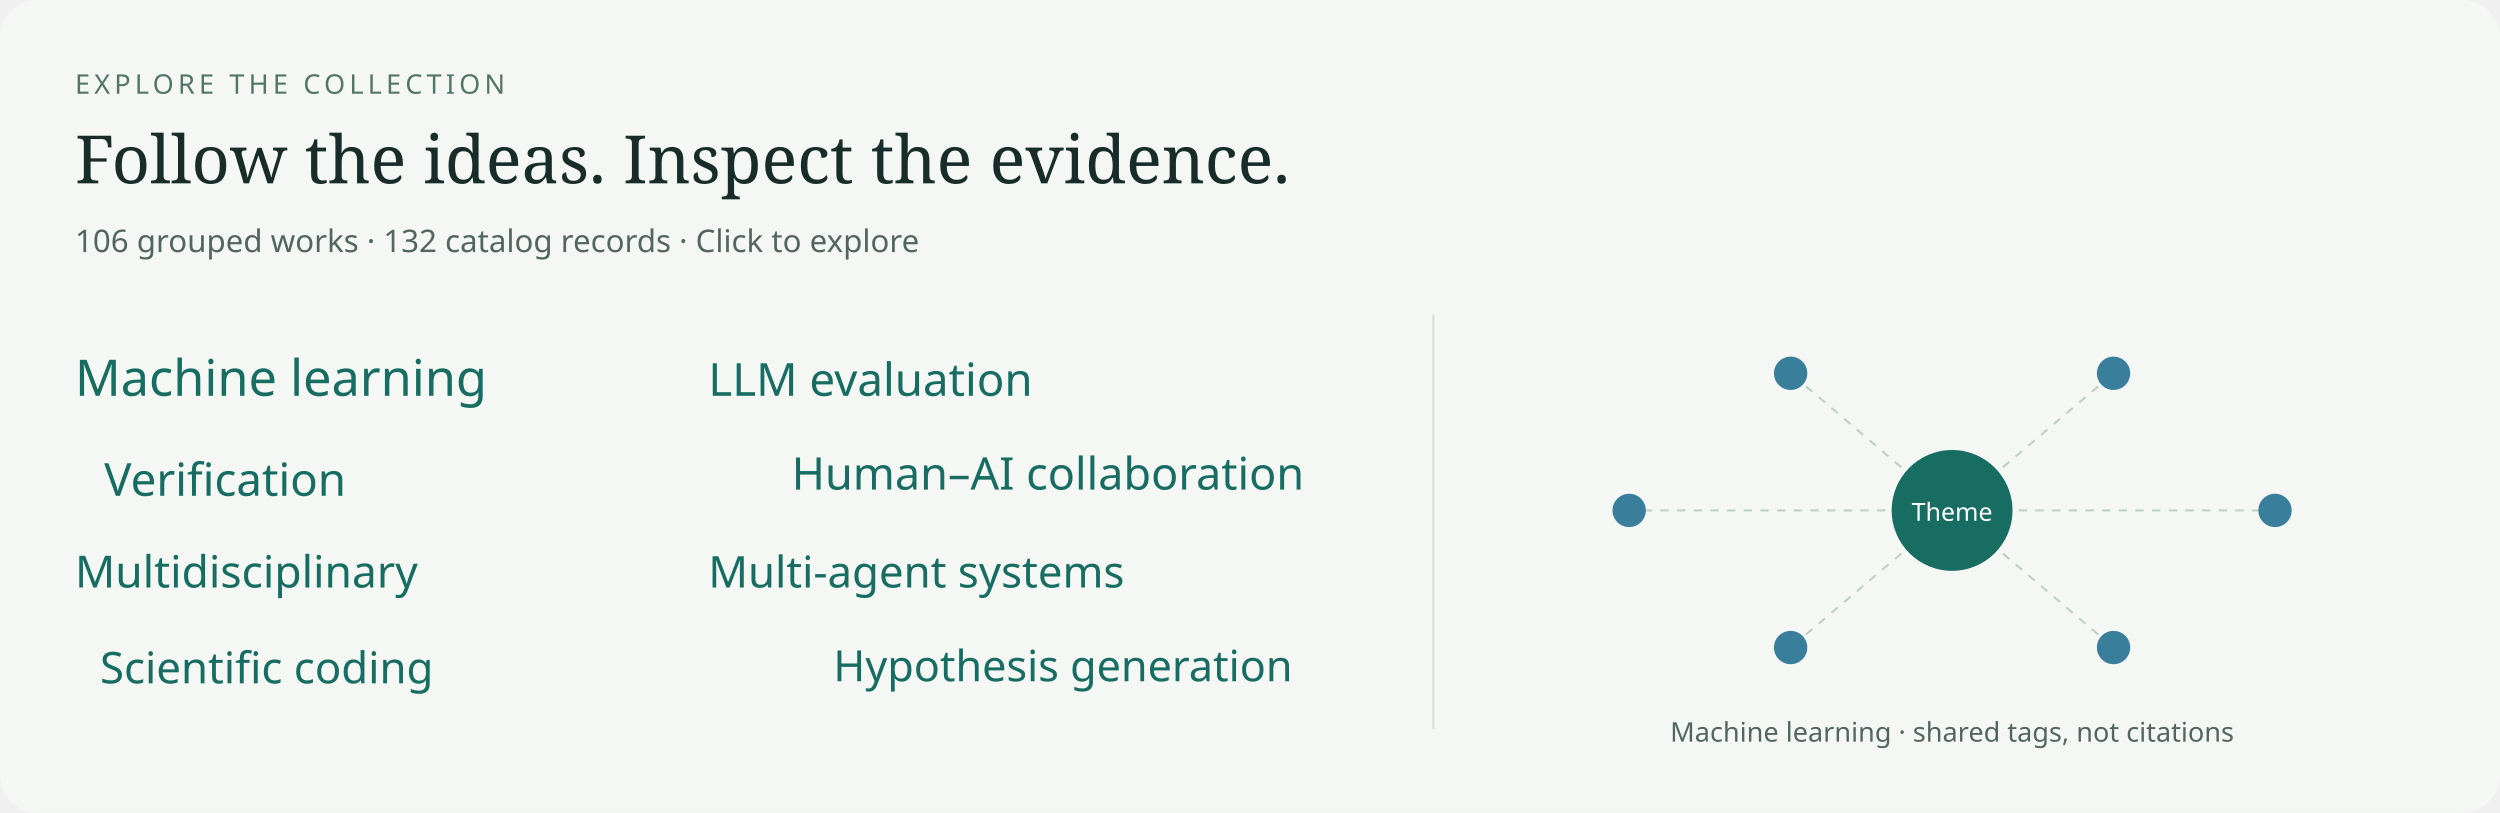
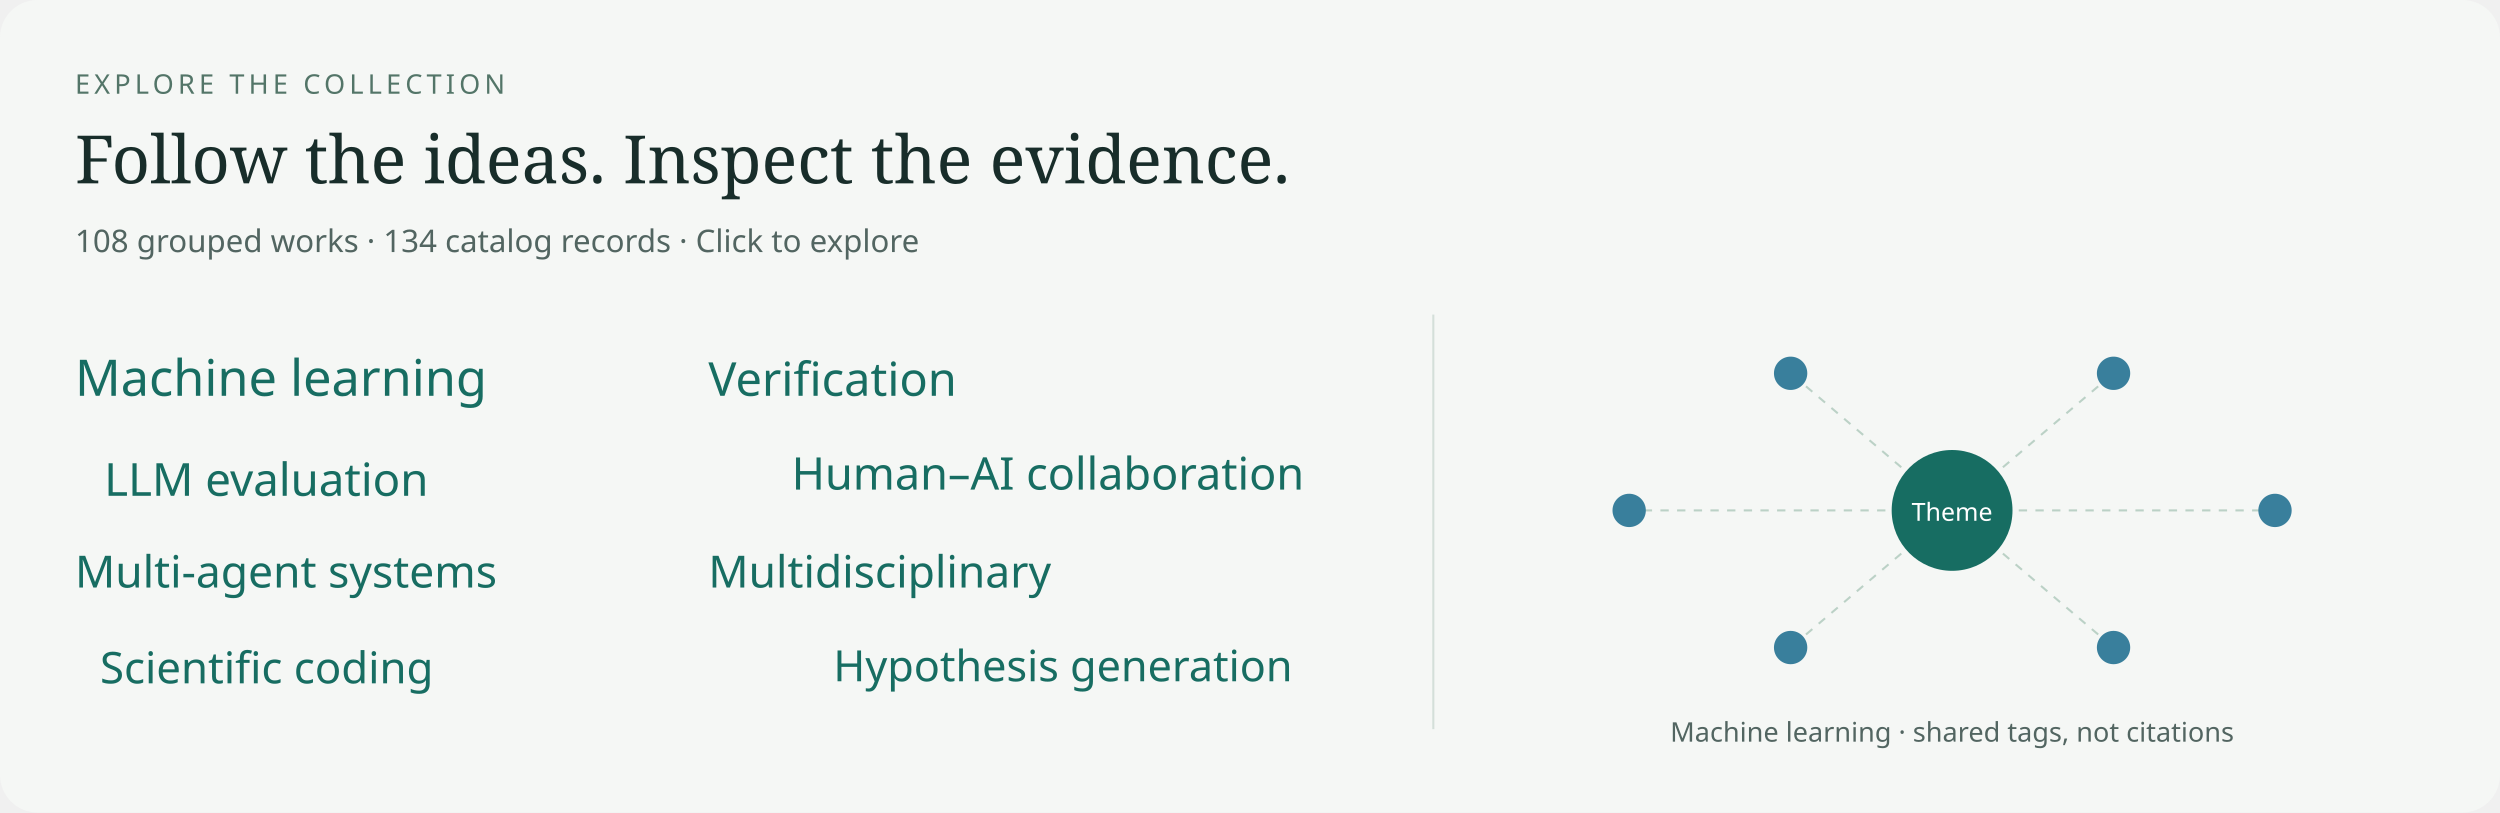
<svg xmlns="http://www.w3.org/2000/svg" width="1200" height="390" viewBox="0 0 1200 390" role="img" aria-labelledby="title desc">
  <rect width="1200" height="390" rx="18" fill="#f5f7f5" />
  <text x="36" y="45" font-family="system-ui,sans-serif" font-size="13" letter-spacing="2" fill="#537568">EXPLORE THE COLLECTION</text>
  <text x="36" y="88" font-family="Georgia,serif" font-size="32" fill="#182d2a">Follow the ideas. Inspect the evidence.</text>
-   <text x="36" y="121" font-family="system-ui,sans-serif" font-size="15" fill="#526561">106 grouped works · 132 catalog records · Click to explore</text>
+   <text x="36" y="121" font-family="system-ui,sans-serif" font-size="15" fill="#526561">108 grouped works · 134 catalog records · Click to explore</text>
  <line x1="688" y1="151" x2="688" y2="350" stroke="#d4dfd9" />
  <text x="36" y="190" font-family="system-ui,sans-serif" font-size="24.2" fill="#176d62">Machine learning</text>
-   <text x="340" y="190" font-family="system-ui,sans-serif" font-size="21.9" fill="#176d62">LLM evaluation</text>
-   <text x="50" y="238" font-family="system-ui,sans-serif" font-size="21.9" fill="#176d62">Verification</text>
+   <text x="340" y="190" font-family="system-ui,sans-serif" font-size="22.5" fill="#176d62">Verification</text>
+   <text x="50" y="238" font-family="system-ui,sans-serif" font-size="21.9" fill="#176d62">LLM evaluation</text>
  <text x="380" y="235" font-family="system-ui,sans-serif" font-size="21.6" fill="#176d62">Human–AI collaboration</text>
-   <text x="36" y="282" font-family="system-ui,sans-serif" font-size="21.3" fill="#176d62">Multidisciplinary</text>
-   <text x="340" y="282" font-family="system-ui,sans-serif" font-size="21.0" fill="#176d62">Multi-agent systems</text>
+   <text x="36" y="282" font-family="system-ui,sans-serif" font-size="21.3" fill="#176d62">Multi-agent systems</text>
+   <text x="340" y="282" font-family="system-ui,sans-serif" font-size="21.3" fill="#176d62">Multidisciplinary</text>
  <text x="48" y="328" font-family="system-ui,sans-serif" font-size="21.0" fill="#176d62">Scientific coding</text>
  <text x="400" y="327" font-family="system-ui,sans-serif" font-size="20.7" fill="#176d62">Hypothesis generation</text>
  <line x1="937" y1="245" x2="1092.0" y2="245.0" stroke="#bbd1c6" stroke-dasharray="4 4" />
  <circle cx="1092.0" cy="245.0" r="8" fill="#397f9c" />
  <line x1="937" y1="245" x2="1014.5" y2="310.818" stroke="#bbd1c6" stroke-dasharray="4 4" />
  <circle cx="1014.5" cy="310.818" r="8" fill="#397f9c" />
  <line x1="937" y1="245" x2="859.5" y2="310.818" stroke="#bbd1c6" stroke-dasharray="4 4" />
  <circle cx="859.5" cy="310.818" r="8" fill="#397f9c" />
  <line x1="937" y1="245" x2="782.0" y2="245.0" stroke="#bbd1c6" stroke-dasharray="4 4" />
  <circle cx="782.0" cy="245.0" r="8" fill="#397f9c" />
  <line x1="937" y1="245" x2="859.5" y2="179.182" stroke="#bbd1c6" stroke-dasharray="4 4" />
  <circle cx="859.5" cy="179.182" r="8" fill="#397f9c" />
  <line x1="937" y1="245" x2="1014.5" y2="179.182" stroke="#bbd1c6" stroke-dasharray="4 4" />
  <circle cx="1014.5" cy="179.182" r="8" fill="#397f9c" />
  <circle cx="937" cy="245" r="29" fill="#176d62" />
  <text x="937" y="250" text-anchor="middle" font-family="system-ui,sans-serif" font-size="12" fill="white">Theme</text>
  <text x="937" y="356" text-anchor="middle" font-family="system-ui,sans-serif" font-size="13" fill="#526561">Machine learning · shared tags, not citations</text>
</svg>
